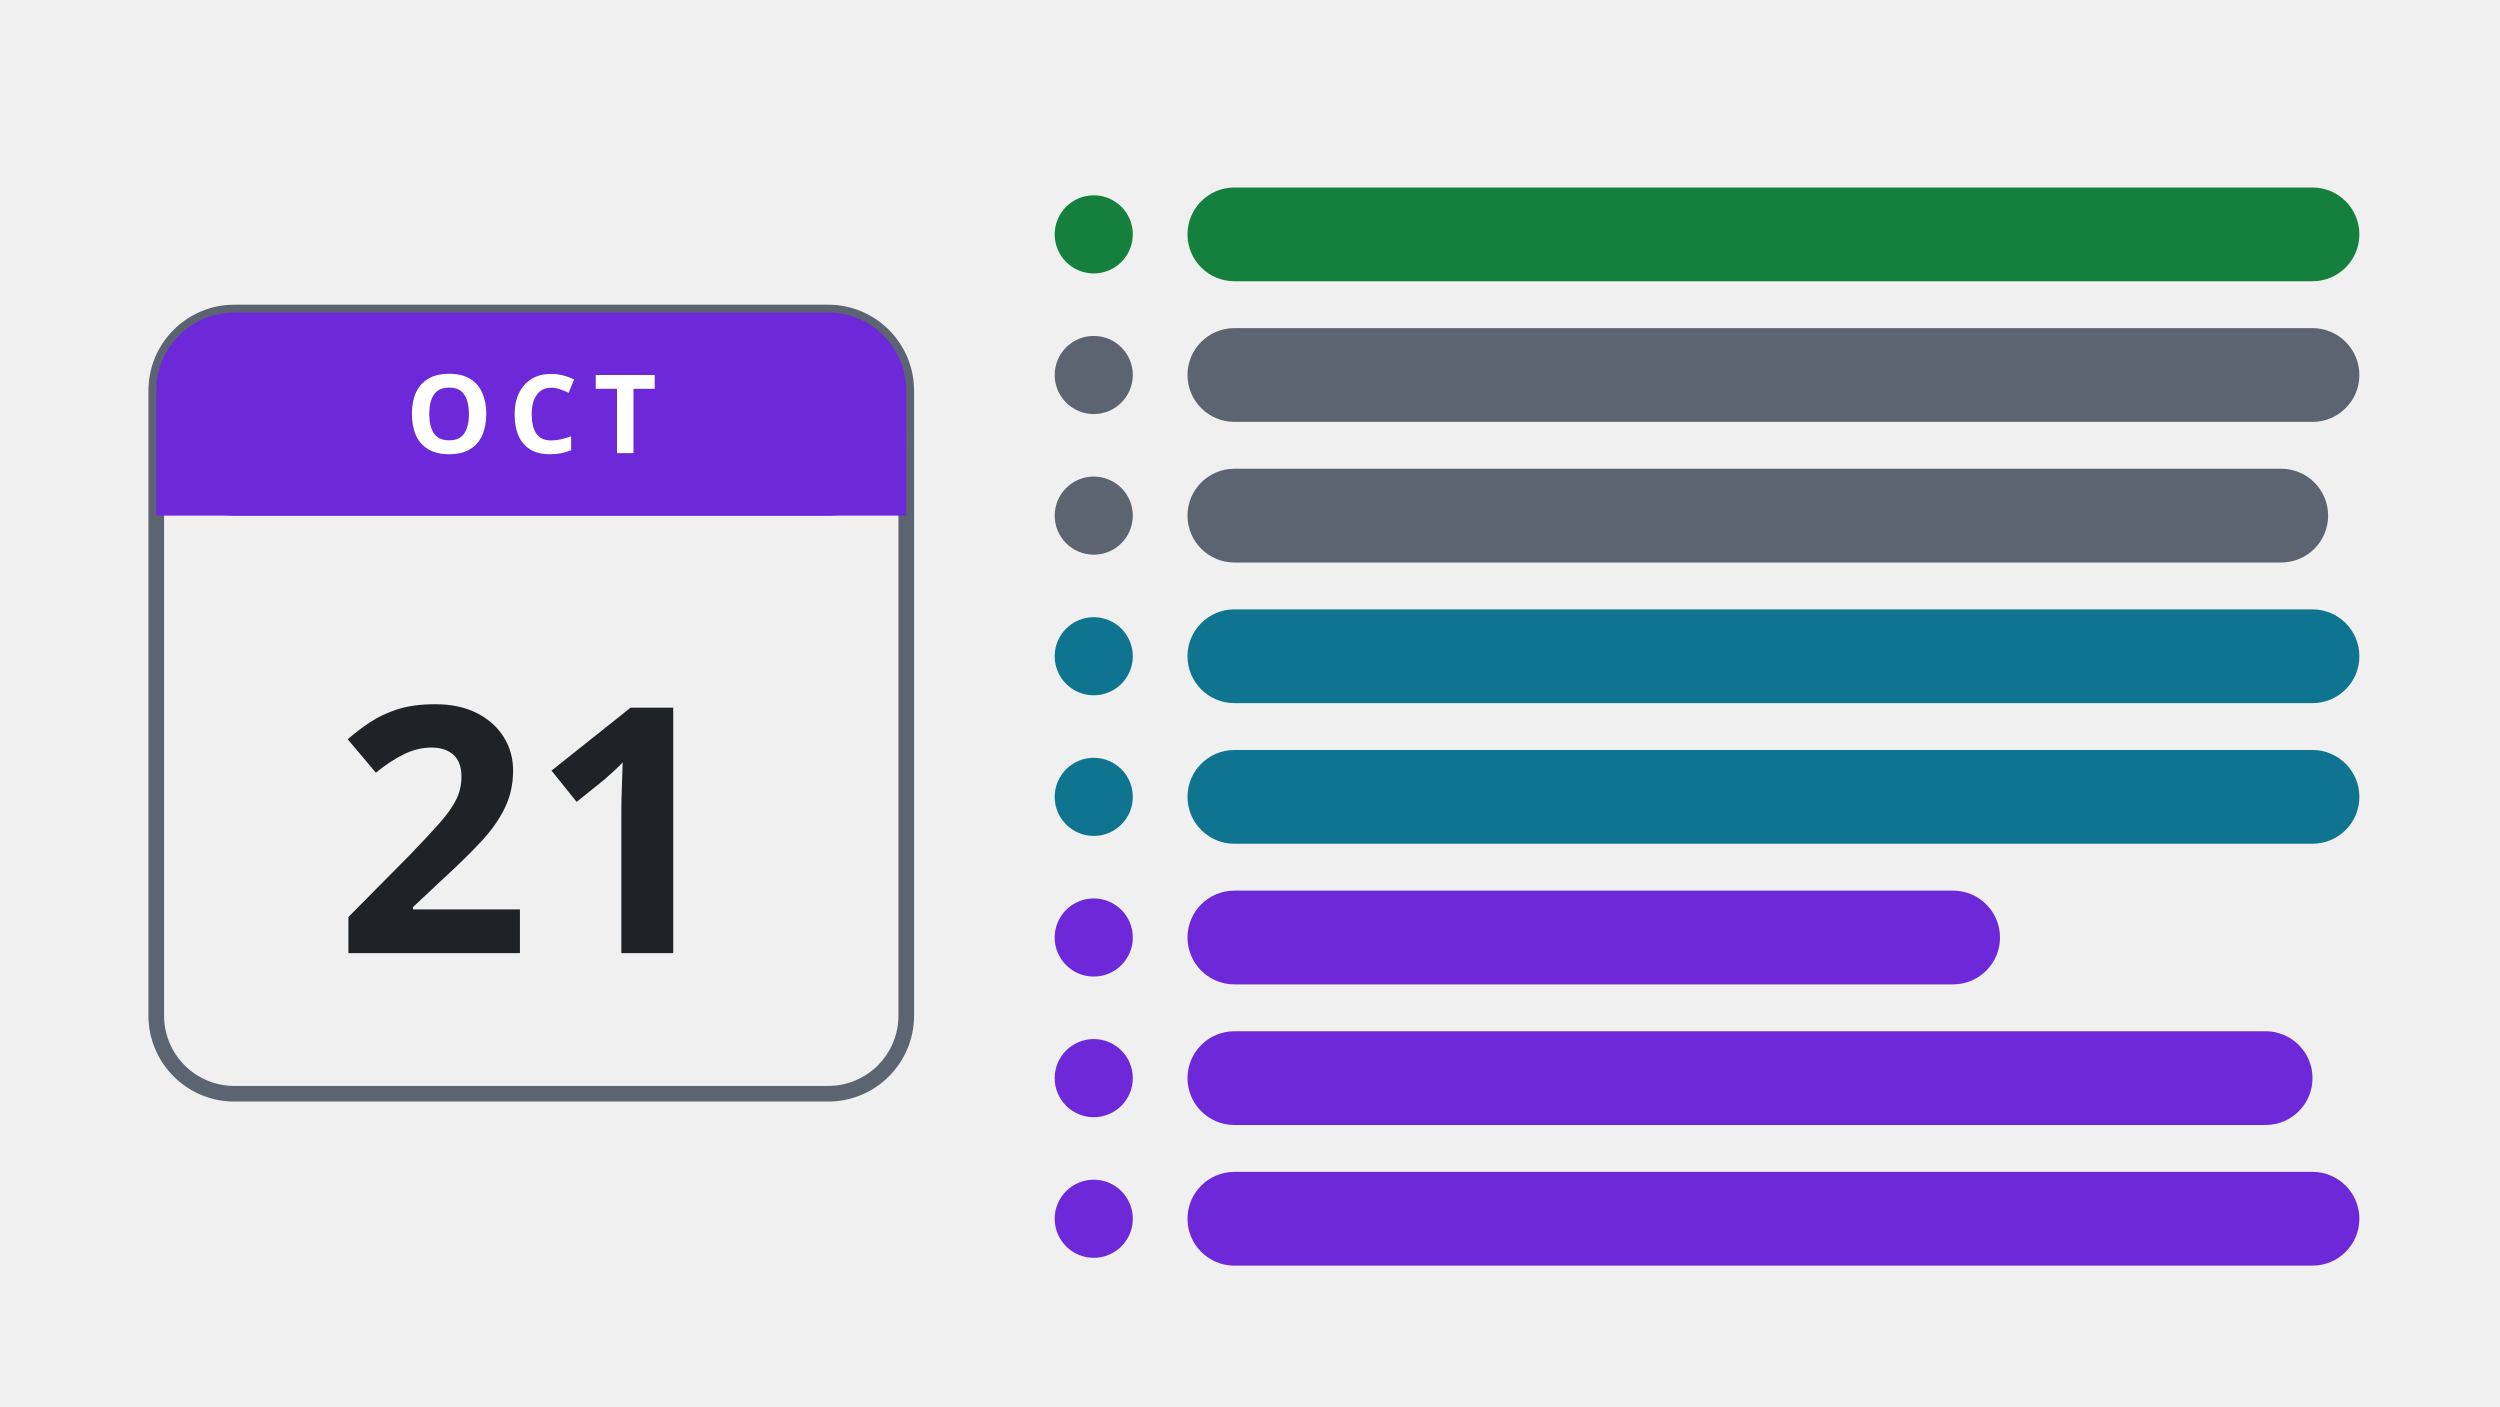
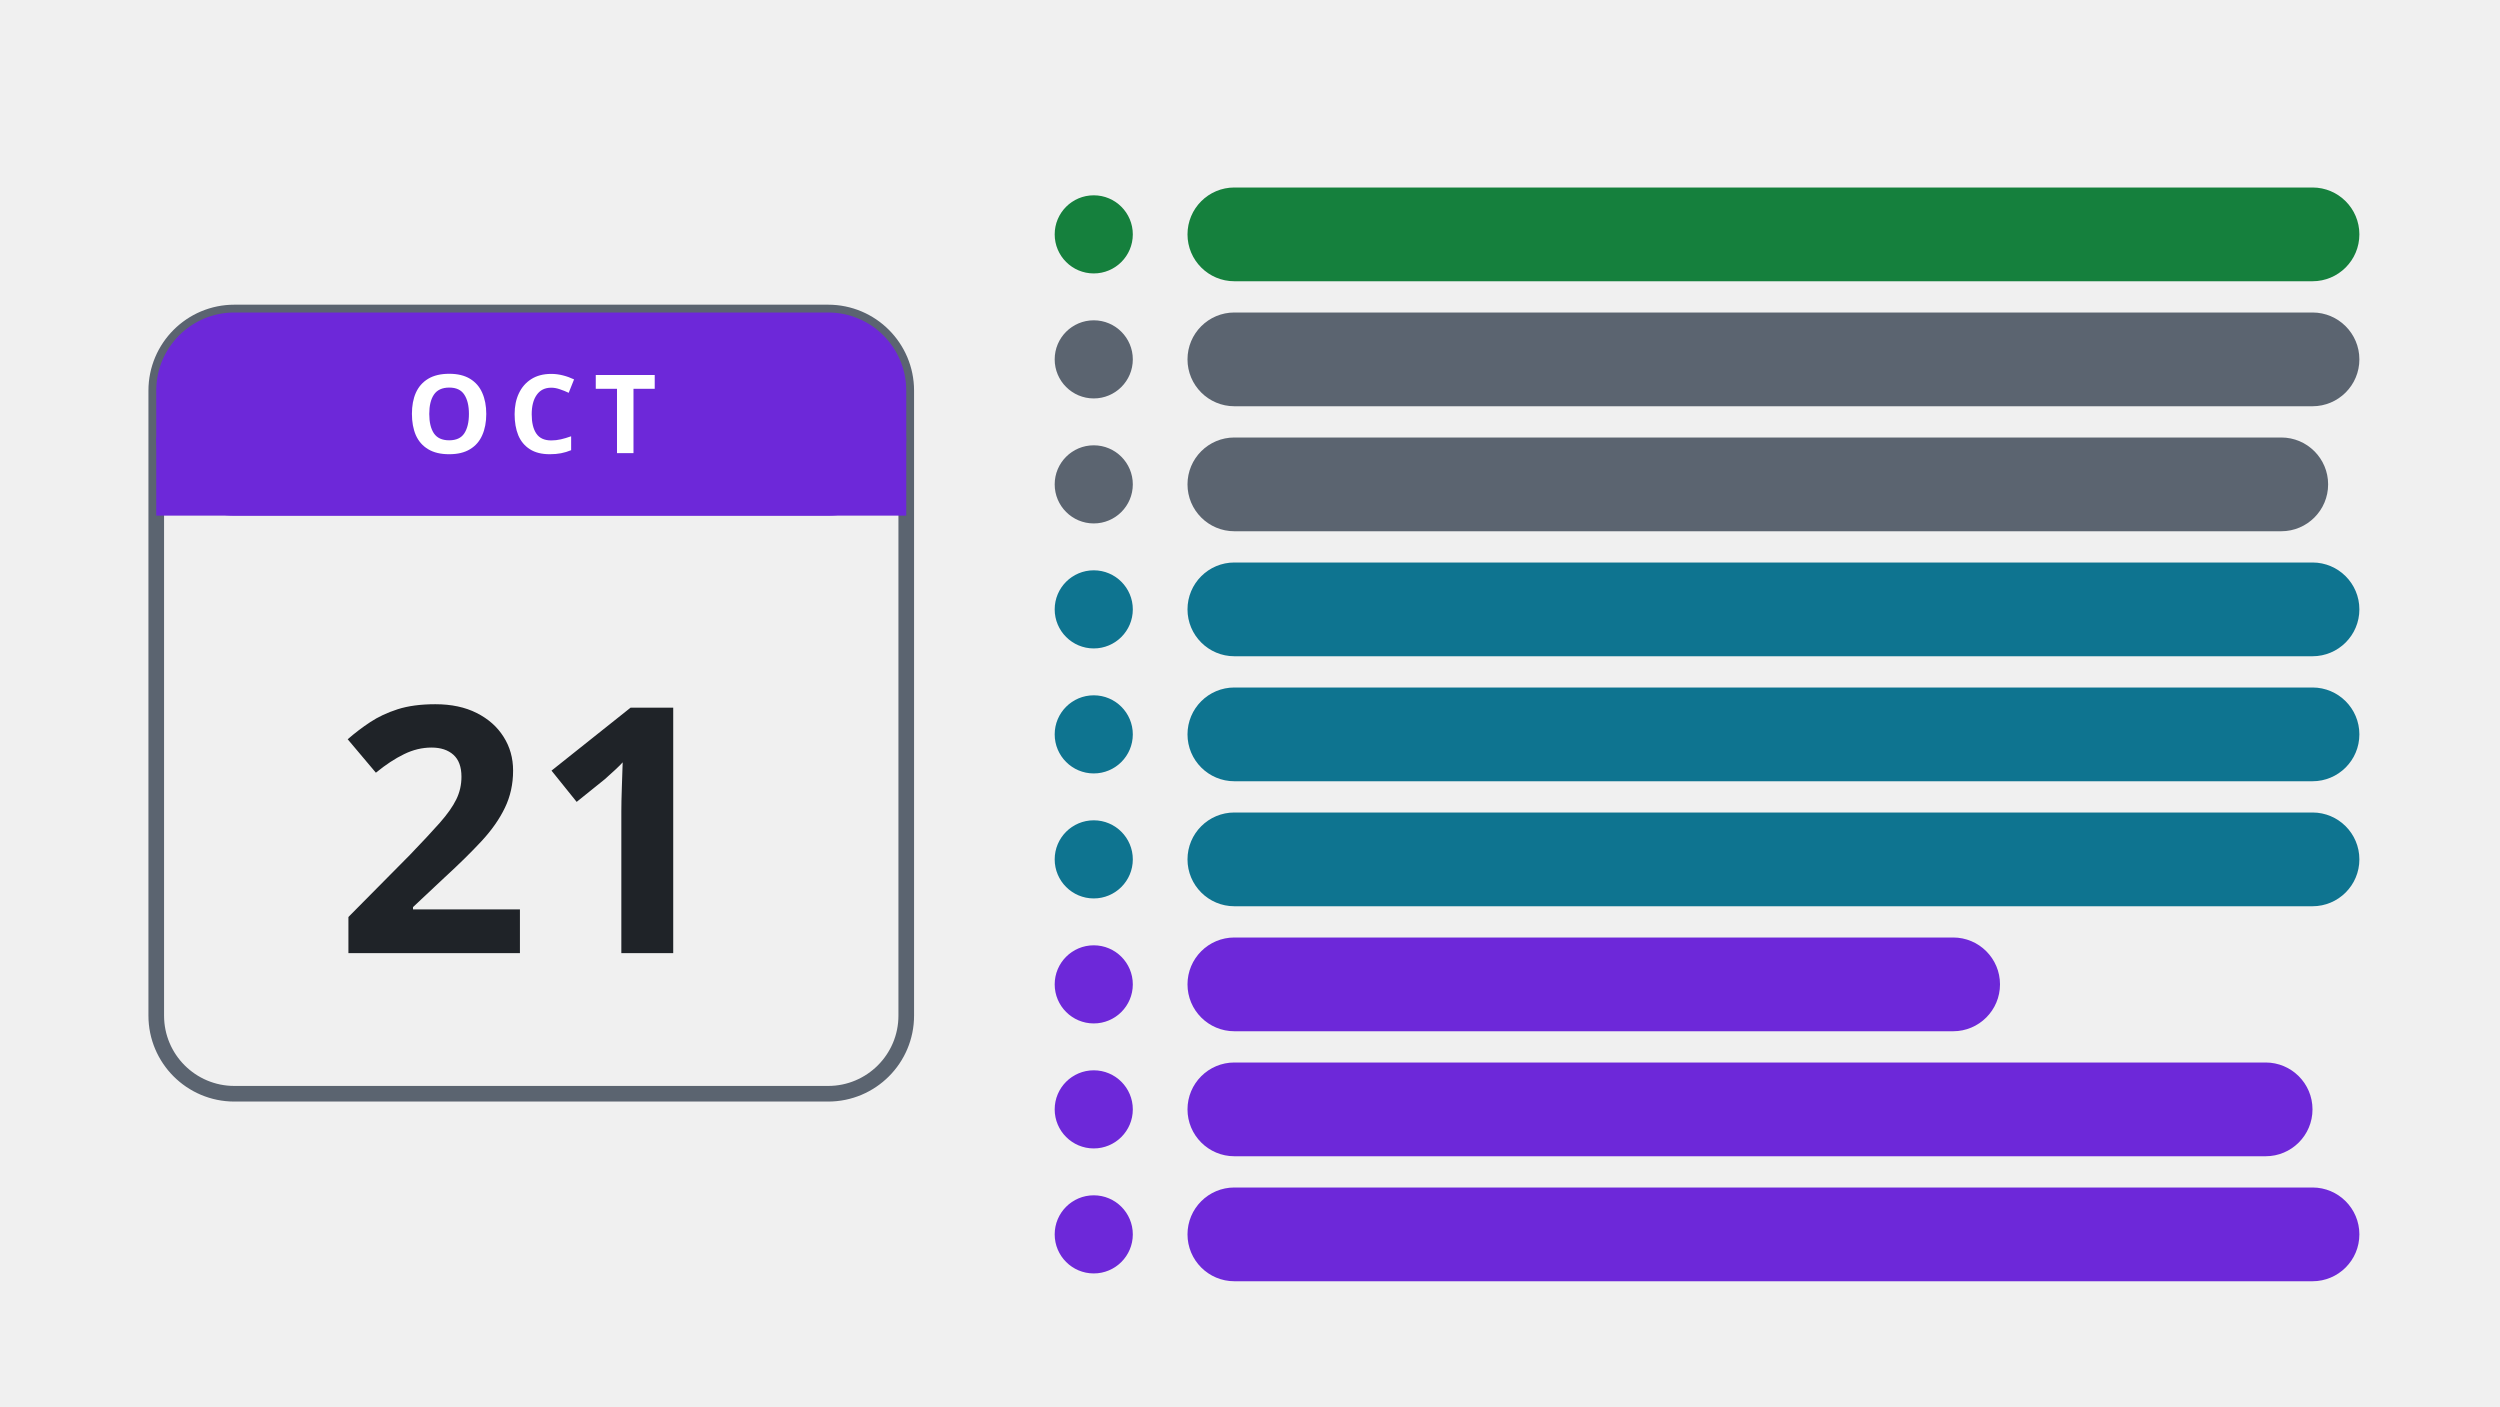
<svg xmlns="http://www.w3.org/2000/svg" viewBox="0 0 320 180">
  <style>.good{fill:#15803d}.warn{fill:#b45309}.accent{fill:#6d28d9}.accent2{fill:#0e7490}.muted{fill:#5b6470}.ink{fill:#1f2328}.box{fill:none;stroke:#5b6470;stroke-width:2}.m{font:700 14px system-ui,sans-serif;letter-spacing:2px}.d{font:700 44px system-ui,sans-serif}.mt{fill:#ffffff}@media (prefers-color-scheme: dark) {.good{fill:#4ade80}.warn{fill:#fbbf24}.accent{fill:#c4b5fd}.accent2{fill:#67e8f9}.muted{fill:#a2a9b3}.ink{fill:#e8e6e3}.box{fill:none;stroke:#a2a9b3;stroke-width:2}.mt{fill:#15171a}}</style>
  <rect x="20" y="40" width="96" height="100" rx="10" class="box" />
  <rect x="20" y="40" width="96" height="26" rx="10" class="accent" />
  <rect x="20" y="56" width="96" height="10" class="accent" />
  <text x="68" y="58" text-anchor="middle" class="m mt">OCT</text>
  <text x="68" y="122" text-anchor="middle" class="d ink">21</text>
  <circle cx="140" cy="30" r="5" class="good" />
  <rect x="152" y="24" width="150" height="12" rx="6" class="good" />
-   <circle cx="140" cy="48" r="5" class="muted" />
-   <rect x="152" y="42" width="150" height="12" rx="6" class="muted" />
-   <circle cx="140" cy="66" r="5" class="muted" />
-   <rect x="152" y="60" width="146" height="12" rx="6" class="muted" />
-   <circle cx="140" cy="84" r="5" class="accent2" />
-   <rect x="152" y="78" width="150" height="12" rx="6" class="accent2" />
-   <circle cx="140" cy="102" r="5" class="accent2" />
-   <rect x="152" y="96" width="150" height="12" rx="6" class="accent2" />
-   <circle cx="140" cy="120" r="5" class="accent" />
-   <rect x="152" y="114" width="104" height="12" rx="6" class="accent" />
-   <circle cx="140" cy="138" r="5" class="accent" />
-   <rect x="152" y="132" width="144" height="12" rx="6" class="accent" />
-   <circle cx="140" cy="156" r="5" class="accent" />
-   <rect x="152" y="150" width="150" height="12" rx="6" class="accent" />
+   <circle cx="140" cy="46" r="5" class="muted" />
+   <rect x="152" y="40" width="150" height="12" rx="6" class="muted" />
+   <circle cx="140" cy="62" r="5" class="muted" />
+   <rect x="152" y="56" width="146" height="12" rx="6" class="muted" />
+   <circle cx="140" cy="78" r="5" class="accent2" />
+   <rect x="152" y="72" width="150" height="12" rx="6" class="accent2" />
+   <circle cx="140" cy="94" r="5" class="accent2" />
+   <rect x="152" y="88" width="150" height="12" rx="6" class="accent2" />
+   <circle cx="140" cy="110" r="5" class="accent2" />
+   <rect x="152" y="104" width="150" height="12" rx="6" class="accent2" />
+   <circle cx="140" cy="126" r="5" class="accent" />
+   <rect x="152" y="120" width="104" height="12" rx="6" class="accent" />
+   <circle cx="140" cy="142" r="5" class="accent" />
+   <rect x="152" y="136" width="144" height="12" rx="6" class="accent" />
+   <circle cx="140" cy="158" r="5" class="accent" />
+   <rect x="152" y="152" width="150" height="12" rx="6" class="accent" />
</svg>
